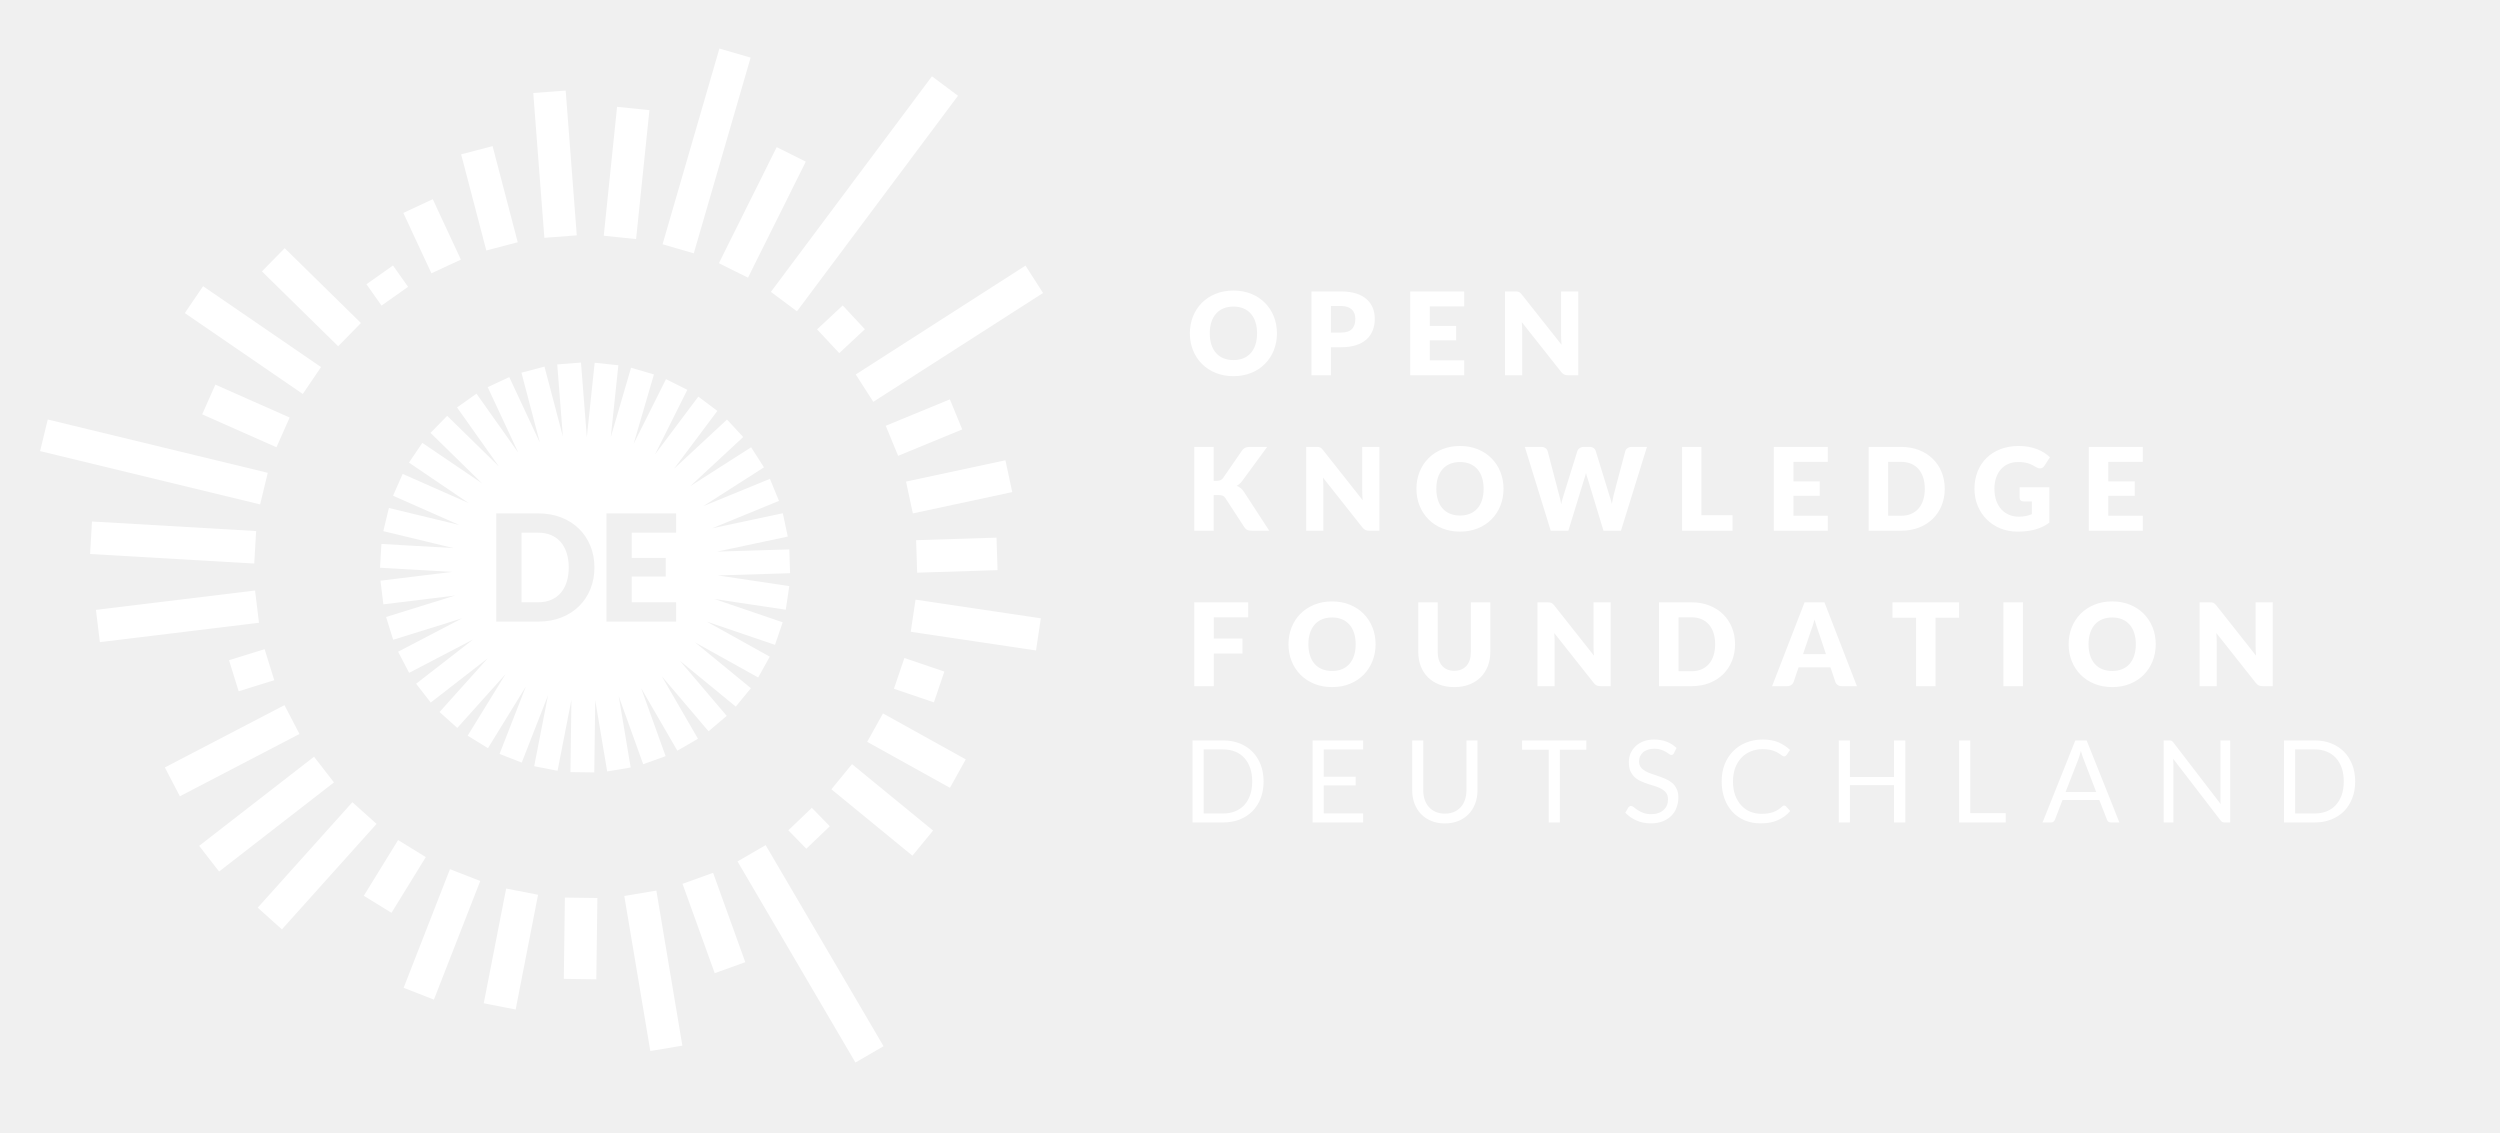
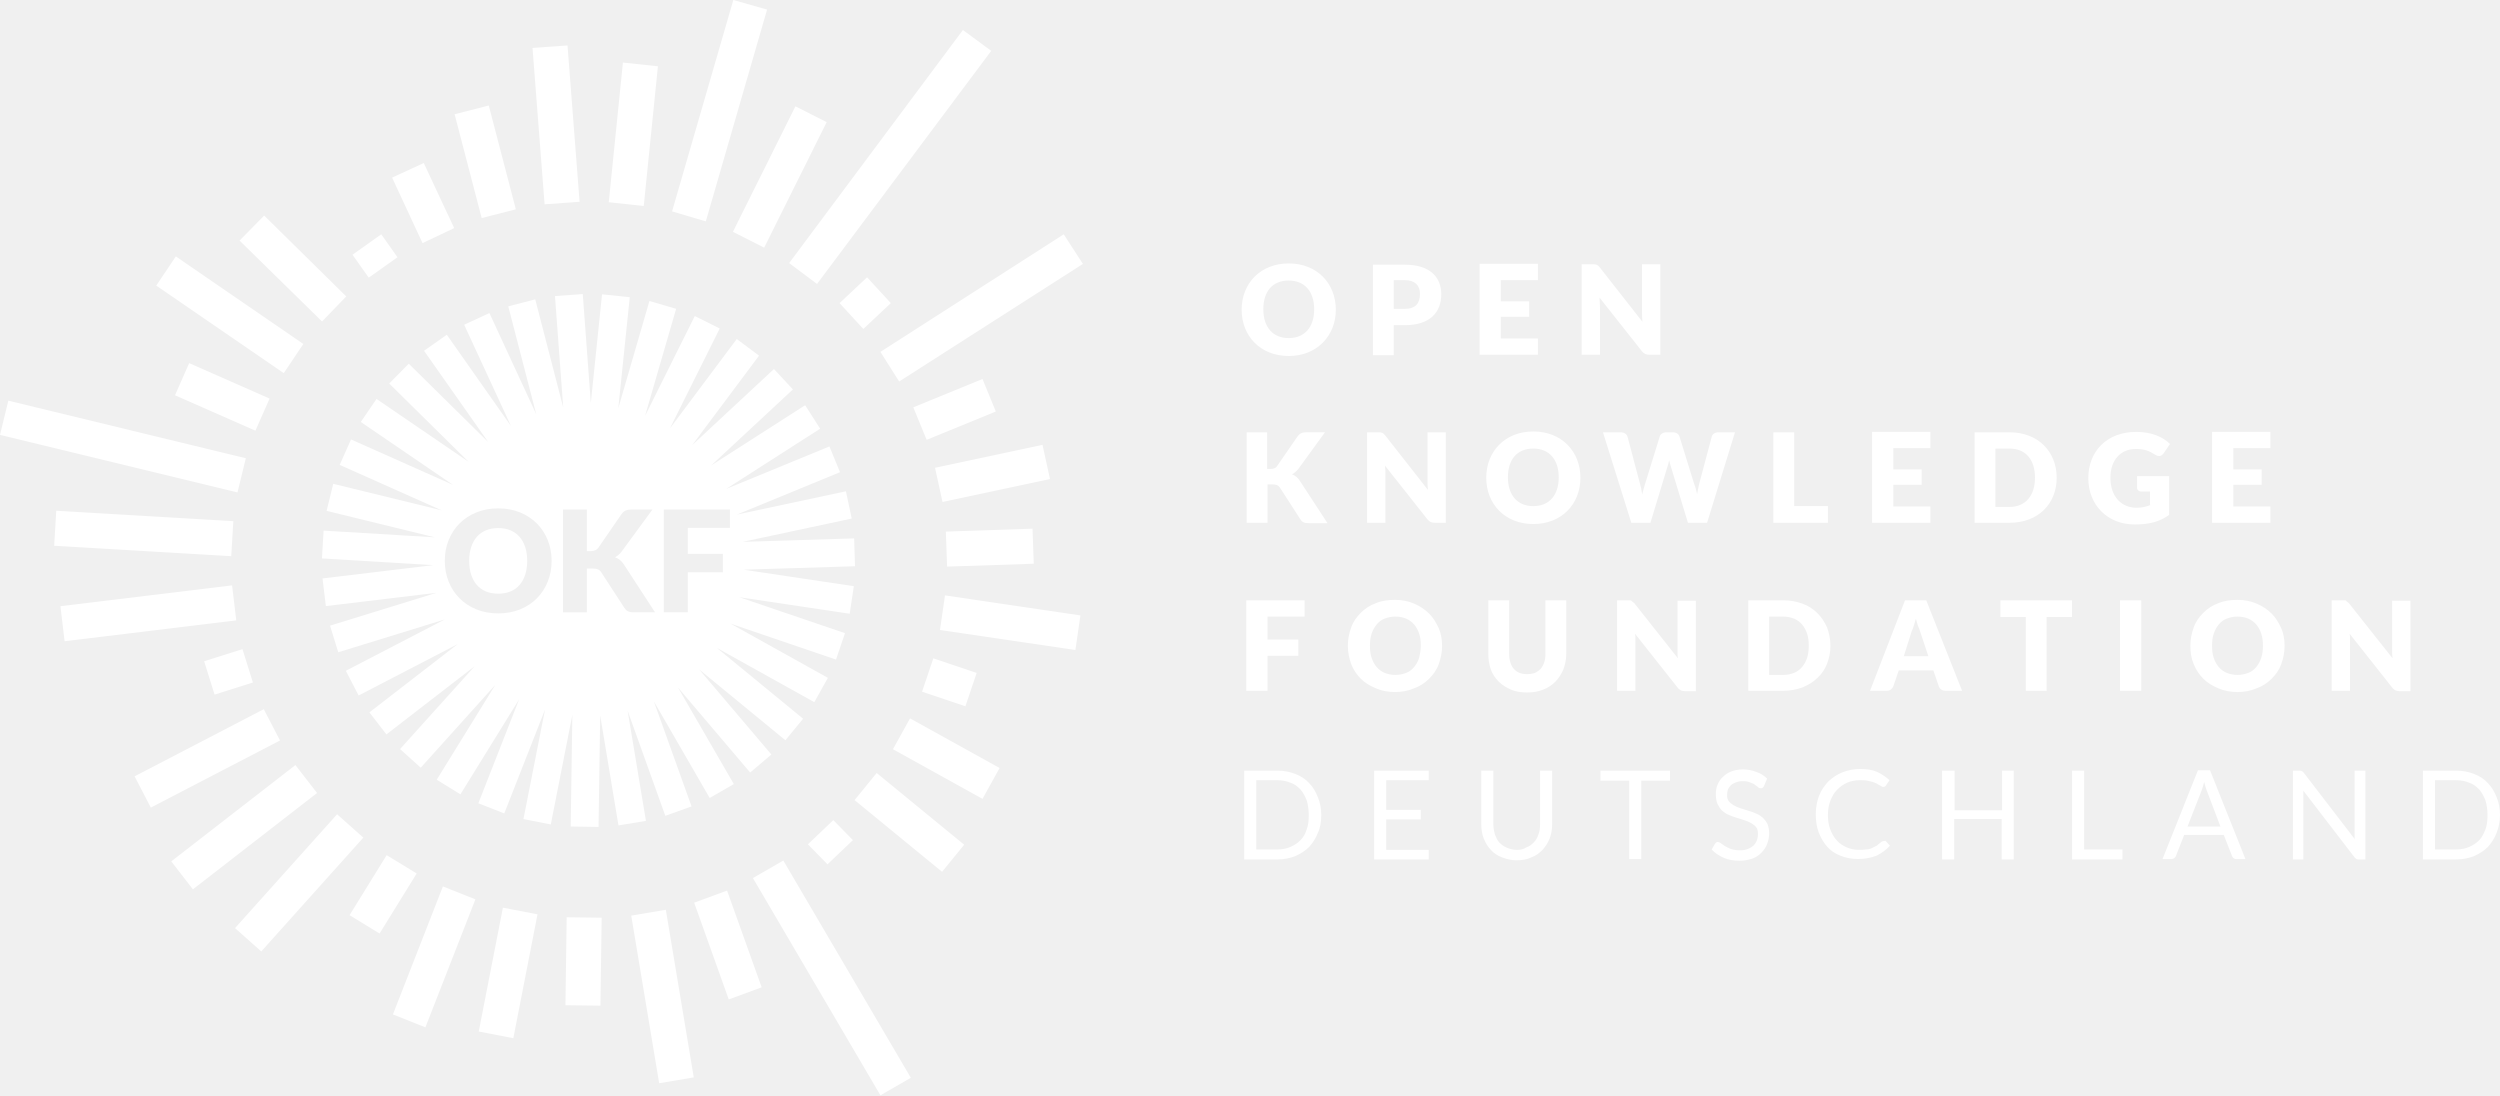
- <svg xmlns="http://www.w3.org/2000/svg" width="1616.012" height="732">
-   <g fill="#fff">
-     <path d="M797.32 243.16c-16.88 0-28.19-12.04-28.19-27.7 0-15.65 11.31-27.66 28.19-27.66 16.85 0 28.11 12.08 28.11 27.66 0 15.66-11.26 27.7-28.11 27.7zm0-44.99c-9.67 0-15.32 6.54-15.32 17.29 0 10.86 5.65 17.29 15.32 17.29 9.6 0 15.25-6.43 15.25-17.29 0-10.75-5.65-17.29-15.25-17.29zM860.32 224.46v18.11h-12.57v-54.18h19.12c15.24 0 21.79 7.7 21.79 17.7 0 10.82-6.81 18.37-21.79 18.37zm0-9.48h6.55c6.54 0 9.22-3.27 9.22-8.89 0-4.94-2.9-8.29-9.22-8.29h-6.55zM946.45 188.39v9.67h-22.24v12.64h17.03v9.3h-17.03v12.9h22.24v9.67h-34.88v-54.18zM983.64 190.32l25.76 32.54c-.2-2.08-.3-4.05-.3-5.8v-28.67h11.1v54.18h-6.6c-1.9 0-3.1-.48-4.4-2.08l-25.52-32.28c.15 1.9.26 3.72.26 5.32v29.04h-11.08v-54.18h6.62c2.15 0 2.79.26 4.16 1.93z" />
-   </g>
-   <g fill="#fff">
-     <path d="M784.53 310.82h2.01c1.86 0 3.2-.6 4.01-1.75l12.2-17.7c1.34-1.93 2.94-2.49 5.43-2.49h10.93l-16.06 21.9c-1.15 1.6-2.38 2.57-3.68 3.27 1.89.71 3.42 1.82 4.72 3.87l16.36 25.14h-11.23c-2.86 0-3.9-.82-4.9-2.31l-12.28-18.85c-.89-1.38-2.12-1.9-4.46-1.9h-3.05v23.06h-12.57v-54.18h12.57zM855.12 290.81l25.73 32.54c-.19-2.08-.3-4.05-.3-5.8v-28.67h11.08v54.18h-6.54c-1.94 0-3.17-.49-4.39-2.08l-25.55-32.28c.15 1.9.26 3.72.26 5.32v29.04h-11.08v-54.18h6.62c2.16 0 2.79.26 4.17 1.93zM943.77 343.65c-16.88 0-28.18-12.04-28.18-27.7 0-15.65 11.3-27.67 28.18-27.67 16.85 0 28.12 12.09 28.12 27.67 0 15.66-11.27 27.7-28.12 27.7zm0-44.99c-9.66 0-15.32 6.54-15.32 17.29 0 10.86 5.66 17.29 15.32 17.29 9.6 0 15.25-6.43 15.25-17.29 0-10.75-5.65-17.29-15.25-17.29zM985.65 288.88h10.56c2.2 0 3.72 1.08 4.19 2.71l7.4 28.26c.5 1.83 1.1 3.95 1.3 6.21.5-2.34 1.1-4.38 1.7-6.21l8.8-28.26c.4-1.37 2-2.71 4.1-2.71h3.7c2.2 0 3.6 1.04 4.1 2.71l8.7 28.26c.6 1.75 1.2 3.69 1.7 5.92.4-2.2.8-4.17 1.2-5.92l7.5-28.26c.4-1.45 2-2.71 4.1-2.71h9.9l-16.8 54.18h-11.3l-10.2-33.58c-.4-1.04-.8-2.31-1.1-3.68-.3 1.37-.8 2.64-1.1 3.68l-10.3 33.58h-11.4zM1099.8 333.02h20.1v10.04h-32.6v-54.18h12.5zM1181.5 288.88v9.67h-22.2v12.64h17v9.3h-17v12.9h22.2v9.67h-34.9v-54.18zM1228.9 343.06h-21v-54.18h21c16.9 0 28.2 11.49 28.2 27.07 0 15.66-11.3 27.11-28.2 27.11zm0-44.51h-8.4v34.84h8.4c9.6 0 15.3-6.62 15.3-17.44 0-10.75-5.7-17.4-15.3-17.4zM1313.4 332.35v-8.22h-5.4c-1.6 0-2.5-.93-2.5-2.23v-6.92h19.2v22.87c-5.5 4.06-11.9 5.8-20.7 5.8-15.8 0-27.7-11.82-27.7-27.7 0-16.18 11.2-27.67 28.7-27.67 9 0 15.8 3.13 20.1 7.29l-3.6 5.54c-.7 1.04-1.7 1.68-2.9 1.68-.7 0-1.5-.26-2.3-.75-3.9-2.38-6.7-3.38-11.8-3.38-9.4 0-15.3 6.91-15.3 17.29 0 11.45 6.7 18.04 15.8 18.04 3.4 0 6-.64 8.4-1.64zM1385.1 288.88v9.67h-22.3v12.64h17.1v9.3h-17.1v12.9h22.3v9.67h-34.9v-54.18z" />
-   </g>
-   <path d="M806.846 389.355v9.67h-22.239v13.724h18.521v9.706h-18.521v21.087h-12.646v-54.187h34.885zM889.184 416.432c0 3.916-.676 7.562-2.026 10.934-1.353 3.372-3.254 6.304-5.707 8.796-2.455 2.491-5.412 4.442-8.871 5.856-3.459 1.413-7.295 2.119-11.51 2.119s-8.06-.706-11.529-2.119c-3.471-1.414-6.44-3.365-8.906-5.856-2.469-2.492-4.377-5.424-5.728-8.796-1.353-3.371-2.025-7.018-2.025-10.934 0-3.918.674-7.562 2.025-10.936 1.352-3.371 3.26-6.297 5.728-8.775 2.468-2.479 5.437-4.427 8.906-5.84 3.471-1.413 7.314-2.119 11.529-2.119s8.051.713 11.51 2.139 6.416 3.379 8.871 5.856c2.453 2.479 4.355 5.405 5.707 8.776 1.35 3.373 2.026 7.005 2.026 10.899zm-12.868 0c0-2.679-.349-5.09-1.041-7.233-.695-2.146-1.693-3.962-2.994-5.448-1.304-1.488-2.896-2.628-4.779-3.422-1.885-.793-4.029-1.189-6.434-1.189-2.431 0-4.595.397-6.49 1.189-1.896.794-3.496 1.934-4.797 3.422-1.304 1.486-2.302 3.305-2.994 5.448-.695 2.145-1.041 4.556-1.041 7.233 0 2.701.346 5.125 1.041 7.271.692 2.145 1.69 3.961 2.994 5.448 1.301 1.486 2.899 2.622 4.797 3.402 1.896.78 4.061 1.171 6.49 1.171 2.403 0 4.549-.391 6.434-1.171s3.476-1.916 4.779-3.402c1.301-1.487 2.299-3.305 2.994-5.448.694-2.146 1.041-4.57 1.041-7.271zM940.059 433.612c1.686 0 3.193-.279 4.52-.837a9.16 9.16 0 003.365-2.398c.918-1.042 1.616-2.312 2.102-3.812.482-1.5.725-3.204.725-5.113v-32.097h12.57v32.097c0 3.322-.539 6.372-1.617 9.147-1.078 2.777-2.623 5.17-4.631 7.179s-4.451 3.569-7.326 4.687c-2.877 1.115-6.11 1.673-9.707 1.673-3.618 0-6.866-.558-9.743-1.673-2.875-1.116-5.316-2.678-7.326-4.687-2.008-2.009-3.545-4.4-4.611-7.179-1.067-2.775-1.6-5.825-1.6-9.147v-32.097h12.569v32.06c0 1.909.242 3.613.728 5.113.481 1.501 1.184 2.776 2.102 3.831a9.043 9.043 0 003.365 2.417c1.323.557 2.829.836 4.515.836zM1001.832 389.432c.373.049.707.143 1.004.277.299.137.582.329.856.577.272.248.582.582.93 1.004l25.736 32.541a65.002 65.002 0 01-.224-3.031 53.332 53.332 0 01-.076-2.771v-28.674h11.084v54.186h-6.545c-.969 0-1.785-.148-2.455-.446s-1.313-.843-1.934-1.637l-25.551-32.28c.074.942.137 1.865.186 2.77.051.906.076 1.755.076 2.548v29.046h-11.084v-54.186h6.621c.546-.001 1.005.025 1.376.076zM1121.547 416.432c0 3.916-.676 7.529-2.027 10.841-1.352 3.31-3.254 6.174-5.709 8.591-2.452 2.417-5.409 4.302-8.868 5.651-3.459 1.354-7.296 2.027-11.511 2.027h-21.051v-54.187h21.051c4.215 0 8.052.684 11.511 2.047s6.416 3.248 8.868 5.652c2.455 2.404 4.357 5.262 5.709 8.572 1.351 3.31 2.027 6.912 2.027 10.806zm-12.867 0c0-2.679-.348-5.097-1.043-7.252-.692-2.158-1.69-3.986-2.991-5.486-1.304-1.5-2.896-2.652-4.779-3.459-1.885-.805-4.029-1.209-6.435-1.209h-8.405v34.848h8.405c2.404 0 4.55-.402 6.435-1.208 1.883-.806 3.477-1.958 4.779-3.459 1.301-1.5 2.299-3.328 2.991-5.485.695-2.16 1.043-4.589 1.043-7.29zM1200.314 443.542h-9.744c-1.09 0-1.988-.254-2.695-.763a3.926 3.926 0 01-1.469-1.952l-3.199-9.446h-20.604l-3.197 9.446c-.248.694-.732 1.32-1.451 1.878s-1.6.837-2.641.837h-9.818l20.977-54.187h12.867l20.974 54.187zm-34.808-20.715h14.801l-4.983-14.839-1.134-3.328a83.162 83.162 0 01-1.282-4.146c-.396 1.512-.808 2.913-1.229 4.202s-.815 2.405-1.188 3.347l-4.985 14.764zM1266.363 389.355v9.968h-15.246v44.219h-12.57v-44.219h-15.248v-9.968h43.064zM1307.646 443.542H1295v-54.187h12.646v54.187zM1393.48 416.432c0 3.916-.677 7.562-2.027 10.934-1.353 3.372-3.254 6.304-5.709 8.796-2.455 2.491-5.41 4.442-8.869 5.856-3.459 1.413-7.297 2.119-11.512 2.119s-8.058-.706-11.527-2.119c-3.473-1.414-6.441-3.365-8.908-5.856-2.467-2.492-4.375-5.424-5.727-8.796-1.353-3.371-2.027-7.018-2.027-10.934 0-3.918.676-7.562 2.027-10.936 1.352-3.371 3.26-6.297 5.727-8.775 2.468-2.479 5.437-4.427 8.908-5.84 3.471-1.413 7.312-2.119 11.527-2.119s8.053.713 11.512 2.139 6.414 3.379 8.869 5.856c2.455 2.479 4.357 5.405 5.709 8.776 1.352 3.373 2.027 7.005 2.027 10.899zm-12.869 0c0-2.679-.349-5.09-1.041-7.233-.693-2.146-1.691-3.962-2.994-5.448-1.301-1.488-2.896-2.628-4.777-3.422-1.885-.793-4.029-1.189-6.436-1.189-2.431 0-4.593.397-6.488 1.189-1.896.794-3.496 1.934-4.799 3.422-1.301 1.486-2.299 3.305-2.992 5.448-.695 2.145-1.043 4.556-1.043 7.233 0 2.701.348 5.125 1.043 7.271.693 2.145 1.691 3.961 2.992 5.448 1.303 1.486 2.901 2.622 4.799 3.402 1.896.78 4.059 1.171 6.488 1.171 2.405 0 4.551-.391 6.436-1.171 1.883-.78 3.478-1.916 4.777-3.402 1.303-1.487 2.301-3.305 2.994-5.448.694-2.146 1.041-4.57 1.041-7.271zM1429.814 389.432c.37.049.704.143 1.004.277.297.137.582.329.854.577.271.248.582.582.931 1.004l25.733 32.541a66.366 66.366 0 01-.223-3.031 52.158 52.158 0 01-.074-2.771v-28.674h11.082v54.186h-6.545c-.967 0-1.785-.148-2.455-.446-.668-.298-1.313-.843-1.934-1.637l-25.55-32.28c.074.942.136 1.865.187 2.77.049.906.074 1.755.074 2.548v29.046h-11.082v-54.186h6.619c.547-.001 1.006.025 1.379.076zM515.149 201.24l-16.832-12.576L602.42 49.321l16.832 12.575zM483.506 179.49l-18.81-9.37 37.361-74.998 18.81 9.37zM448.463 163.752l-20.184-5.863 36.74-126.503 20.185 5.862zM411.174 154.535l-20.905-2.163 8.611-83.315 20.912 2.165zM351.876 153.726l-7.171-93.58 20.953-1.602 7.172 93.578zM314.347 161.911l-16.269-62.14 20.329-5.323 16.258 62.141zM278.872 176.669l-18.166-39.038 19.042-8.861 18.167 39.037zM246.613 197.528l-9.738-13.794 17.165-12.122 9.731 13.795zM218.593 223.811l-49.28-48.381 14.718-14.999 49.282 48.379zM195.712 254.668l-76.251-52.288 11.809-17.378 76.251 52.288zM178.712 289.113l-48.018-21.282 8.516-19.208 48.021 21.284zM25.915 291.59l142.23 34.459 4.944-20.422-142.224-34.455zM164.346 364.27l-106.108-6.175 1.22-20.983 106.109 6.176zM64.554 415.088l-2.54-20.856 102.854-12.526 2.54 20.855zM154.27 446.84l-6.227-20.068 23.009-7.14 6.227 20.067zM116.27 514.718l-9.708-18.637 77.31-40.272 9.708 18.638zM141.617 563.36l-12.88-16.6 74.252-57.609 12.879 16.6zM182.234 600.756l-15.637-14.03 61.173-68.18 15.637 14.03zM253.064 590.05l-17.898-11.017 22.168-36.012 17.897 11.016zM280.483 646.164l-19.572-7.645 29.944-76.688 19.572 7.646zM333.324 652.544l-20.623-4.026 14.476-74.155 20.623 4.026zM385.456 633.026l-21.011-.281.698-52.543 21.01.275zM420.361 679.377l-16.814-100.212 20.726-3.48 16.811 100.211zM461.99 629.063l-20.804-57.75 19.764-7.12 20.803 57.75zM476.742 556.832l76.211 129.983 18.184-10.542-76.216-129.976zM521.201 548.626l-11.614-11.921 15.184-14.529 11.619 11.919zM589.805 553.131l-52.39-42.928 13.322-16.254 52.391 42.926zM614.066 509.247l-53.506-29.716 10.196-18.37 53.513 29.712zM603.69 453.999l-25.849-8.78 6.758-19.899 25.841 8.778zM669.694 420.456l-80.983-12.068 3.097-20.783 80.983 12.069zM592.856 370.18l-.668-21.003 51.964-1.642.67 21.008zM590.065 331.852l-4.405-20.547 64.257-13.774 4.404 20.547zM580.549 294.647l-8.003-19.426L614 258.147l7.997 19.422zM564.502 259.746l-11.339-17.693 109.724-70.364 11.345 17.692zM542.484 228.262l-14.318-15.372 16.577-15.441 14.311 15.375z" fill="#fff" />
-   <g fill="#fff">
-     <path d="M362.43 350.36c-1.68-1.93-3.74-3.42-6.17-4.46-2.43-1.04-5.2-1.56-8.31-1.56h-10.84v44.97h10.84c3.11 0 5.88-.52 8.31-1.56 2.43-1.04 4.49-2.52 6.17-4.46 1.68-1.94 2.97-4.3 3.86-7.08.89-2.79 1.35-5.92 1.35-9.41 0-3.46-.45-6.58-1.35-9.36-.9-2.78-2.18-5.14-3.86-7.08z" />
-     <path d="M510.7 370.53l-.48-15.4-46.67 1.43 45.67-9.73-3.21-15.07-45.69 9.74 43.21-17.73-5.85-14.25-43.17 17.71 39.32-25.13-8.3-12.98-39.35 25.16 34.23-31.78-10.48-11.29-34.23 31.78 28.01-37.38-12.33-9.23-28 37.37 20.88-41.77-13.77-6.89-20.89 41.77 13.1-44.82-14.79-4.32-13.1 44.83 4.9-46.45-15.32-1.61-5.06 48.08-3.78-48.2-15.35 1.2 3.64 46.55-11.89-45.15-14.89 3.93 11.89 45.16-19.76-42.31-13.95 6.51 19.75 42.31-26.99-38.1-12.57 8.9 27.01 38.12-33.38-32.69-10.77 11.01 33.35 32.67-38.65-26.2-8.64 12.75 38.66 26.21-42.72-18.89-6.23 14.09 42.72 18.88-45.4-10.95-3.61 14.97 45.39 10.95-46.61-2.67-.89 15.37 46.64 2.68-46.36 5.69 1.87 15.29 46.37-5.69-44.61 13.87 4.58 14.71 44.58-13.87-41.39 21.6 7.12 13.66 41.4-21.6-36.88 28.64 9.45 12.16 36.88-28.64-31.18 34.76 11.47 10.29 31.17-34.76-24.47 39.76 13.12 8.08 24.48-39.79-16.99 43.51 14.35 5.61 16.99-43.52-8.95 45.85 15.11 2.95 8.95-45.83-.62 46.69 15.4.21.62-46.72 7.72 46.08 15.19-2.55-7.71-46.05 15.8 43.93 14.5-5.21-15.82-43.95 23.4 40.42 13.33-7.72-23.39-40.4 30.23 35.58 11.74-9.97-30.24-35.6 36.1 29.62 9.77-11.91-36.13-29.64 40.84 22.72 7.49-13.46-40.8-22.69 44.19 15.05 4.97-14.58-44.22-15.06 46.2 6.93 2.28-15.24-46.21-6.93zm-129.07 10.26c-1.75 4.27-4.2 7.97-7.37 11.09s-6.98 5.55-11.45 7.3c-4.46 1.74-9.42 2.61-14.85 2.61h-27.17v-69.93h27.17c5.43 0 10.39.88 14.85 2.64 4.47 1.76 8.28 4.19 11.45 7.29 3.17 3.11 5.62 6.79 7.37 11.07 1.74 4.27 2.61 8.92 2.61 13.94 0 5.06-.87 9.72-2.61 13.99zm55.41-36.45h-28.7v16.32h21.98v12h-21.98v16.65h28.7v12.48h-45.02v-69.93h45.02z" />
-   </g>
-   <g fill="#fff">
-     <path d="M816.79 505.15c0 3.97-.62 7.59-1.88 10.84-1.26 3.26-3.04 6.04-5.33 8.36-2.29 2.32-5.04 4.12-8.25 5.39-3.21 1.27-6.76 1.9-10.66 1.9h-19.83v-53.02h19.83c3.9 0 7.45.64 10.66 1.91s5.96 3.07 8.25 5.4c2.29 2.33 4.07 5.12 5.33 8.38 1.26 3.25 1.88 6.87 1.88 10.84zm-7.36 0c0-3.26-.44-6.17-1.33-8.73-.89-2.57-2.15-4.74-3.77-6.51-1.63-1.78-3.6-3.14-5.92-4.07-2.32-.94-4.9-1.41-7.74-1.41h-12.61v41.4h12.61c2.84 0 5.42-.46 7.74-1.4 2.32-.94 4.29-2.29 5.92-4.05 1.62-1.77 2.88-3.93 3.77-6.5.89-2.56 1.33-5.47 1.33-8.73zM881.14 478.62v5.85h-25.46v17.61h20.61v5.62h-20.61v18.1h25.46v5.84h-32.68v-53.02zM933.97 525.94c2.2 0 4.16-.37 5.89-1.11 1.72-.74 3.18-1.77 4.38-3.1 1.2-1.34 2.11-2.93 2.74-4.78.63-1.85.94-3.88.94-6.1v-32.23h7.14v32.23c0 3.06-.49 5.9-1.46 8.51-.97 2.62-2.37 4.88-4.18 6.79-1.81 1.91-4.03 3.41-6.64 4.49-2.62 1.09-5.55 1.63-8.81 1.63-3.25 0-6.19-.54-8.81-1.63-2.61-1.08-4.83-2.58-6.66-4.49-1.82-1.91-3.22-4.17-4.19-6.79-.98-2.61-1.46-5.45-1.46-8.51v-32.23h7.14v32.19c0 2.22.31 4.26.94 6.11.63 1.85 1.54 3.44 2.74 4.77 1.19 1.33 2.66 2.37 4.4 3.13 1.74.75 3.71 1.12 5.9 1.12zM1025.4 478.62v6.03h-17.1v46.99h-7.2v-46.99h-17.22v-6.03zM1082 486.91c-.2.37-.4.65-.7.83-.2.19-.6.28-1 .28s-.9-.21-1.4-.63c-.6-.42-1.3-.88-2.1-1.39-.9-.5-1.9-.97-3.1-1.39-1.2-.41-2.6-.62-4.3-.62-1.6 0-3.1.21-4.3.64-1.2.44-2.3 1.02-3.1 1.76-.8.74-1.4 1.61-1.9 2.61-.4 1-.6 2.08-.6 3.24 0 1.48.4 2.7 1.1 3.68.7.97 1.7 1.81 2.9 2.49 1.2.7 2.5 1.29 4.1 1.8 1.5.51 3 1.03 4.6 1.57 1.6.54 3.2 1.16 4.7 1.83 1.5.68 2.9 1.54 4.1 2.57 1.2 1.04 2.1 2.31 2.8 3.82.8 1.5 1.1 3.35 1.1 5.55 0 2.31-.4 4.49-1.2 6.53-.7 2.03-1.9 3.8-3.4 5.31-1.5 1.5-3.4 2.68-5.6 3.55-2.2.86-4.7 1.29-7.5 1.29-3.5 0-6.6-.62-9.4-1.87-2.8-1.24-5.2-2.92-7.2-5.05l2-3.4c.2-.27.5-.5.8-.69.2-.18.6-.27.9-.27.5 0 1.1.27 1.8.83.6.56 1.5 1.17 2.5 1.83 1 .67 2.2 1.28 3.6 1.83 1.4.56 3.1.84 5.2.84 1.7 0 3.2-.24 4.5-.71 1.4-.47 2.5-1.13 3.4-1.98 1-.85 1.7-1.87 2.2-3.05.5-1.18.7-2.5.7-3.96 0-1.6-.4-2.92-1.1-3.94-.7-1.02-1.7-1.88-2.9-2.57-1.1-.69-2.5-1.28-4-1.76s-3.1-.97-4.7-1.48c-1.6-.5-3.1-1.09-4.6-1.76-1.6-.66-2.9-1.52-4.1-2.59-1.2-1.06-2.1-2.38-2.9-3.97-.7-1.59-1-3.56-1-5.9 0-1.88.3-3.69 1-5.44.8-1.75 1.8-3.31 3.2-4.67 1.4-1.35 3.1-2.44 5.1-3.25 2.1-.81 4.4-1.22 7-1.22 3 0 5.7.47 8.1 1.4 2.5.94 4.6 2.3 6.4 4.07zM1153.3 520.69c.4 0 .8.16 1.1.48l2.8 3.07c-2.1 2.52-4.8 4.48-7.9 5.88-3.1 1.41-6.8 2.11-11.2 2.11-3.8 0-7.3-.66-10.4-1.98-3.1-1.31-5.7-3.16-7.9-5.55-2.2-2.38-3.9-5.23-5.1-8.56-1.2-3.33-1.8-6.99-1.8-10.99s.6-7.66 1.9-10.99c1.3-3.33 3.1-6.19 5.5-8.58 2.3-2.39 5.1-4.25 8.4-5.57 3.3-1.32 6.9-1.98 10.8-1.98 3.9 0 7.3.61 10.1 1.81 2.8 1.21 5.3 2.85 7.5 4.92l-2.3 3.3c-.2.24-.4.45-.6.61-.2.16-.5.24-1 .24-.3 0-.6-.12-1-.35-.3-.24-.8-.53-1.3-.87-.5-.35-1-.72-1.7-1.11-.7-.4-1.5-.77-2.4-1.11-.9-.35-1.9-.64-3.1-.87-1.3-.24-2.7-.35-4.2-.35-2.9 0-5.5.48-7.8 1.46-2.4.97-4.4 2.36-6.1 4.16-1.7 1.8-3 4-4 6.59-.9 2.59-1.4 5.48-1.4 8.69 0 3.31.5 6.25 1.4 8.84 1 2.59 2.3 4.78 3.9 6.57s3.6 3.15 5.8 4.09c2.3.94 4.7 1.41 7.3 1.41 1.6 0 3-.1 4.2-.28 1.3-.19 2.5-.48 3.5-.87 1.1-.4 2.1-.9 3-1.5 1-.6 1.9-1.33 2.8-2.16.4-.38.8-.56 1.2-.56zM1231.6 531.64h-7.3v-24.12h-28.5v24.12h-7.2v-53.02h7.2v23.65h28.5v-23.65h7.3zM1273.6 525.61h22.9v6.03h-30.1v-53.02h7.2zM1370 531.64h-5.6c-.6 0-1.1-.16-1.5-.48-.4-.32-.7-.73-.9-1.22l-5-12.8h-23.8l-4.9 12.8c-.2.44-.5.84-.9 1.19-.4.34-.9.51-1.6.51h-5.5l21.2-53.02h7.3zm-34.8-19.68h19.8l-8.3-21.57c-.5-1.33-1.1-3-1.6-5-.3 1.01-.5 1.94-.8 2.8-.2.85-.5 1.59-.7 2.23zM1403.7 478.86c.3.16.7.49 1.1.98l30.7 39.96c-.1-.64-.2-1.26-.2-1.87v-39.31h6.3v53.02h-3.7c-.5 0-1-.1-1.4-.29-.4-.2-.7-.53-1.1-1l-30.7-39.93c.1.62.1 1.22.1 1.82.1.59.1 1.13.1 1.62v37.78h-6.3v-53.02h3.7c.6 0 1.1.1 1.4.24zM1522.4 505.15c0 3.97-.6 7.59-1.9 10.84-1.3 3.26-3 6.04-5.3 8.36-2.3 2.32-5.1 4.12-8.3 5.39-3.2 1.27-6.7 1.9-10.6 1.9h-19.9v-53.02h19.9c3.9 0 7.4.64 10.6 1.91 3.2 1.27 6 3.07 8.3 5.4 2.3 2.33 4 5.12 5.3 8.38 1.3 3.25 1.9 6.87 1.9 10.84zm-7.4 0c0-3.26-.4-6.17-1.3-8.73-.9-2.57-2.2-4.74-3.8-6.51-1.6-1.78-3.6-3.14-5.9-4.07-2.3-.94-4.9-1.41-7.7-1.41h-12.7v41.4h12.7c2.8 0 5.4-.46 7.7-1.4s4.3-2.29 5.9-4.05c1.6-1.77 2.9-3.93 3.8-6.5.9-2.56 1.3-5.47 1.3-8.73z" />
+ <svg xmlns="http://www.w3.org/2000/svg" id="Layer_1" data-name="Layer 1" viewBox="0 0 808 354">
+   <defs>
+     <style>
+       .cls-1 {
+         fill: #fff;
+       }
+     </style>
+   </defs>
+   <path class="cls-1" d="M416.52,115.06c-9.16,0-15.22-6.47-15.22-14.96s6.06-14.96,15.22-14.96,15.22,6.47,15.22,14.96-6.19,14.96-15.22,14.96ZM416.52,90.67c-5.25,0-8.21,3.5-8.21,9.3s3.1,9.3,8.21,9.3,8.22-3.5,8.22-9.3-3.1-9.3-8.22-9.3ZM450.46,104.95v9.84h-6.73v-29.24h10.37c8.21,0,11.72,4.18,11.72,9.57,0,5.79-3.64,9.97-11.72,9.97h-3.64v-.13h0ZM450.46,99.83h3.5c3.5,0,4.98-1.75,4.98-4.85,0-2.69-1.62-4.45-4.98-4.45h-3.5s0,9.3,0,9.3ZM478.2,85.42v29.24h18.85v-5.26h-11.99v-7.01h9.16v-4.99h-9.16v-6.87h11.99v-5.26h-18.85v.15ZM517.12,86.49c-.81-.94-1.08-1.08-2.29-1.08h-3.64v29.24h5.92v-15.63c0-.81-.14-1.89-.14-2.83l13.74,17.38c.67.81,1.35,1.08,2.42,1.08h3.5v-29.24h-5.93v15.5c0,.94,0,2.02.14,3.1l-13.74-17.52s.02,0,.02,0ZM409.66,139.72h-6.73v29.24h6.73v-12.4h1.62c1.21,0,1.89.27,2.42,1.08l6.6,10.24c.54.81,1.08,1.21,2.69,1.21h6.06l-8.89-13.61c-.67-1.08-1.48-1.75-2.56-2.16.67-.4,1.35-.94,2.02-1.75l8.62-11.86h-5.92c-1.35,0-2.15.27-2.96,1.35l-6.6,9.57c-.4.67-1.21.94-2.15.94h-1.08v-11.86h.14-.01ZM447.77,140.8c-.81-.94-1.08-1.08-2.29-1.08h-3.64v29.24h5.93v-15.63c0-.81,0-1.89-.14-2.83l13.74,17.38c.67.81,1.35,1.08,2.42,1.08h3.5v-29.24h-5.92v15.5c0,.94,0,2.02.13,3.1l-13.74-17.52h.01ZM495.57,169.37c-9.16,0-15.22-6.47-15.22-14.96s6.06-14.96,15.22-14.96,15.22,6.47,15.22,14.96-6.06,14.96-15.22,14.96ZM495.57,144.98c-5.25,0-8.21,3.5-8.21,9.3s3.1,9.3,8.21,9.3,8.21-3.5,8.21-9.3-3.1-9.3-8.21-9.3ZM527.22,168.96h6.2l5.52-18.19c.14-.54.4-1.21.54-2.02.13.81.4,1.48.54,2.02l5.52,18.19h6.19l9.02-29.24h-5.39c-1.08,0-2.02.67-2.15,1.48l-4.04,15.23c-.27.94-.4,2.02-.67,3.23-.27-1.21-.54-2.29-.94-3.23l-4.71-15.23c-.27-.94-1.08-1.48-2.29-1.48h-2.02c-1.08,0-2.02.67-2.15,1.48l-4.71,15.23c-.27.94-.67,2.16-.94,3.37-.13-1.21-.4-2.43-.67-3.37l-4.04-15.23c-.27-.94-1.08-1.48-2.29-1.48h-5.66l9.16,29.24h-.02ZM579.88,139.72h-6.73v29.24h17.64v-5.39h-10.91v-23.85h0ZM605.06,139.72v29.24h18.85v-5.26h-11.99v-7.01h9.16v-4.99h-9.16v-6.87h11.99v-5.26h-18.85v.15h0ZM649.5,168.96h-11.31v-29.24h11.31c9.16,0,15.22,6.2,15.22,14.69s-6.06,14.55-15.22,14.55ZM649.5,144.98h-4.58v18.86h4.58c5.12,0,8.21-3.64,8.21-9.43s-2.96-9.43-8.21-9.43h0ZM695.15,163.17c-1.35.54-2.69.94-4.58.94-4.85,0-8.48-3.5-8.48-9.7,0-5.66,3.23-9.3,8.21-9.3,2.69,0,4.17.54,6.33,1.89.4.27.81.4,1.21.4.67,0,1.08-.4,1.48-.94l2.02-2.96c-2.29-2.29-5.92-3.91-10.91-3.91-9.43,0-15.49,6.2-15.49,14.96s6.33,14.96,14.95,14.96c4.85,0,8.22-.94,11.18-3.1v-12.53h-10.37v3.77c0,.67.54,1.21,1.35,1.21h2.83v4.31h.27,0ZM714.95,139.72v29.24h18.85v-5.26h-11.99v-7.01h9.16v-4.99h-9.16v-6.87h11.99v-5.26h-18.85v.15h0ZM402.79,194.03v29.24h6.87v-11.32h9.96v-5.26h-9.96v-7.41h11.98v-5.26h-18.85ZM466.08,208.71c0,2.16-.4,4.04-1.08,5.93-.67,1.89-1.75,3.37-3.1,4.72s-2.96,2.43-4.85,3.1c-1.89.81-3.91,1.21-6.19,1.21s-4.31-.4-6.2-1.21c-1.89-.81-3.5-1.75-4.85-3.1s-2.42-2.96-3.1-4.72c-.67-1.89-1.08-3.77-1.08-5.93s.4-4.04,1.08-5.93c.67-1.89,1.75-3.37,3.1-4.72s2.96-2.43,4.85-3.1c1.89-.81,3.91-1.08,6.2-1.08s4.31.4,6.19,1.21c1.89.81,3.5,1.89,4.85,3.23,1.35,1.35,2.29,2.96,3.1,4.72.67,1.48,1.08,3.5,1.08,5.66h0ZM459.21,208.71c0-1.48-.13-2.69-.54-3.91-.4-1.21-.94-2.16-1.62-2.96-.67-.81-1.62-1.48-2.56-1.89-.94-.4-2.15-.67-3.5-.67s-2.42.27-3.5.67-1.89,1.08-2.56,1.89c-.67.81-1.21,1.75-1.62,2.96-.4,1.21-.54,2.43-.54,3.91s.14,2.83.54,3.91c.4,1.21.94,2.16,1.62,2.96.67.81,1.62,1.48,2.56,1.89,1.08.4,2.15.67,3.5.67s2.42-.27,3.5-.67,1.89-1.08,2.56-1.89c.67-.81,1.21-1.75,1.62-2.96.27-1.21.54-2.56.54-3.91ZM493.55,217.88c-.94,0-1.75-.13-2.42-.4-.67-.27-1.35-.67-1.89-1.35-.54-.54-.81-1.21-1.08-2.02s-.4-1.75-.4-2.7v-17.38h-6.73v17.38c0,1.75.27,3.5.81,4.99.54,1.48,1.48,2.83,2.56,3.91s2.42,1.89,3.9,2.56c1.48.67,3.37.94,5.25.94s3.64-.27,5.25-.94c1.48-.54,2.83-1.48,3.91-2.56,1.08-1.08,1.89-2.43,2.56-3.91.54-1.48.94-3.1.94-4.99v-17.38h-6.73v17.38c0,1.08-.14,1.89-.4,2.7-.27.81-.67,1.48-1.08,2.02-.54.54-1.08.94-1.89,1.35-.81.27-1.62.4-2.56.4h0ZM526.95,194.03h-4.31v29.24h5.93v-16.98c0-.54,0-.94-.14-1.48l13.74,17.38c.27.4.67.67,1.08.94.4.13.81.27,1.35.27h3.5v-29.24h-5.92v16.98c0,.54,0,1.08.13,1.62l-13.87-17.52c-.14-.27-.4-.4-.54-.54-.13-.14-.27-.27-.4-.27-.13-.27-.4-.4-.54-.4h-.01ZM591.59,208.71c0,2.16-.4,4.04-1.08,5.79-.67,1.75-1.75,3.37-3.1,4.58-1.35,1.35-2.96,2.29-4.85,3.1-1.89.67-3.9,1.08-6.2,1.08h-11.31v-29.24h11.31c2.29,0,4.31.4,6.2,1.08,1.89.67,3.5,1.75,4.85,3.1s2.29,2.83,3.1,4.58c.67,1.89,1.08,3.77,1.08,5.93ZM584.59,208.71c0-1.48-.14-2.69-.54-3.91-.4-1.21-.94-2.16-1.62-2.96-.67-.81-1.62-1.48-2.56-1.89-1.08-.4-2.16-.67-3.5-.67h-4.58v18.86h4.58c1.35,0,2.42-.27,3.5-.67.94-.4,1.89-1.08,2.56-1.89s1.21-1.75,1.62-2.96c.4-1.21.54-2.56.54-3.91h0ZM634.15,223.27h-5.25c-.54,0-1.08-.13-1.48-.4-.4-.27-.67-.67-.81-1.08l-1.75-5.12h-11.18l-1.75,5.12c-.13.4-.4.67-.81,1.08-.4.27-.81.4-1.48.4h-5.25l11.31-29.24h6.87l11.58,29.24h0ZM615.29,212.08h7.95l-2.69-8.09c-.14-.54-.4-1.08-.67-1.75-.27-.67-.4-1.48-.67-2.29-.27.81-.4,1.62-.67,2.29-.27.67-.4,1.35-.67,1.75l-2.56,8.09h-.02ZM646.53,194.03v5.39h8.21v23.85h6.73v-23.85h8.21v-5.39h-23.16,0ZM692.05,194.03h-6.87v29.24h6.87v-29.24ZM738.38,208.71c0,2.16-.4,4.04-1.08,5.93-.67,1.89-1.75,3.37-3.1,4.72s-2.96,2.43-4.85,3.1c-1.89.81-3.91,1.21-6.2,1.21s-4.31-.4-6.19-1.21c-1.89-.81-3.5-1.75-4.85-3.1s-2.42-2.96-3.1-4.72c-.81-1.89-1.08-3.77-1.08-5.93s.4-4.04,1.08-5.93c.67-1.89,1.75-3.37,3.1-4.72s2.96-2.43,4.85-3.1c1.89-.81,3.91-1.08,6.19-1.08s4.31.4,6.2,1.21c1.89.81,3.5,1.89,4.85,3.23,1.35,1.35,2.29,2.96,3.1,4.72.67,1.48,1.08,3.5,1.08,5.66h0ZM731.38,208.71c0-1.48-.14-2.69-.54-3.91-.4-1.21-.94-2.16-1.62-2.96-.67-.81-1.62-1.48-2.56-1.89-.94-.4-2.15-.67-3.5-.67s-2.42.27-3.5.67-1.89,1.08-2.56,1.89-1.21,1.75-1.62,2.96c-.4,1.21-.54,2.43-.54,3.91s.14,2.83.54,3.91c.4,1.21.94,2.16,1.62,2.96.67.81,1.62,1.48,2.56,1.89,1.08.4,2.15.67,3.5.67s2.42-.27,3.5-.67,1.89-1.08,2.56-1.89,1.21-1.75,1.62-2.96c.4-1.21.54-2.56.54-3.91ZM758.04,194.03h-4.44v29.24h5.93v-16.98c0-.54,0-.94-.14-1.48l13.74,17.38c.27.4.67.67,1.08.94.4.13.81.27,1.35.27h3.5v-29.24h-5.93v16.98c0,.54.14,1.08.14,1.62l-13.87-17.52c-.13-.27-.4-.4-.54-.54-.14-.14-.27-.27-.4-.27-.14-.27-.27-.4-.4-.4h-.02,0ZM320.37,16.44l-9.16-6.74-56.16,75.33,9.02,6.74,56.29-75.33s.01,0,.01,0ZM267.18,39.48l-10.1-5.12-20.2,40.56,10.1,5.12,20.2-40.56ZM247.92,3.1l-10.91-3.1-19.8,68.32,10.91,3.23L247.92,3.1ZM212.64,21.43l-11.31-1.21-4.58,45.14,11.31,1.21,4.58-45.14ZM187.32,65.22l-3.9-50.53-11.31.81,3.9,50.53,11.31-.81ZM166.72,67.65l-8.75-33.55-11.04,2.83,8.75,33.55s11.04-2.83,11.04-2.83ZM146.79,73.71l-9.83-21.02-10.23,4.72,9.83,21.16,10.24-4.85h-.01ZM128.47,83.14l-5.25-7.41-9.29,6.6,5.25,7.41s9.29-6.6,9.29-6.6ZM111.91,95.81l-26.53-26.14-7.95,8.09,26.66,26.14,7.81-8.09h0ZM98.04,111.17l-41.21-28.3-6.33,9.43,41.21,28.3s6.33-9.43,6.33-9.43ZM87.13,128.82l-25.99-11.45-4.58,10.38,25.99,11.45,4.58-10.38ZM0,140.55l76.76,18.6,2.69-11.05L2.69,129.5l-2.69,11.05ZM75.41,168.44l-57.23-3.37-.67,11.32,57.23,3.37.67-11.32ZM76.36,200.51l-1.35-11.32-55.48,6.74,1.35,11.32,55.48-6.74ZM81.74,220.59l-3.37-10.78-12.39,3.91,3.37,10.78,12.39-3.91ZM90.5,239.32l-5.25-10.11-41.75,21.7,5.25,10.11,41.75-21.7h0ZM102.48,256.3l-7-9.03-40.13,31.13,7,9.03,40.13-31.13ZM117.43,270.72l-8.48-7.55-32.99,36.79,8.48,7.55s32.99-36.79,32.99-36.79ZM134.67,282.31l-9.7-5.93-11.99,19.4,9.7,5.93,11.99-19.4ZM153.65,290.67l-10.5-4.18-16.16,41.37,10.5,4.18,16.16-41.37ZM173.72,295.52l-11.18-2.16-7.81,40.02,11.18,2.16,7.81-40.02ZM194.46,296.6l-11.31-.14-.4,28.43,11.31.14.4-28.43ZM224.22,348.21l-9.02-54.17-11.18,1.89,9.02,54.17,11.18-1.89h0ZM246.17,319.1l-11.18-31.26-10.64,3.91,11.18,31.26,10.64-3.91ZM243.34,283.79l41.21,70.21,9.83-5.66-41.21-70.21-9.83,5.66h0ZM275.66,271.53l-6.33-6.47-8.21,7.82,6.33,6.47,8.21-7.82ZM311.62,273.01l-28.28-23.18-7.14,8.76,28.28,23.18,7.14-8.76ZM323.07,248.22l-28.95-16.04-5.52,9.97,28.95,16.04,5.52-9.97ZM315.66,217.49l-14.01-4.72-3.64,10.78,14.01,4.72,3.64-10.78ZM349.19,198.9l-43.77-6.47-1.62,11.18,43.77,6.47,1.62-11.18ZM334.11,182.19l-.4-11.32-28.01.94.4,11.32,28.01-.94ZM339.36,154.83l-2.42-11.05-34.74,7.41,2.42,11.05,34.74-7.41ZM321.85,133l-4.31-10.51-22.36,9.16,4.31,10.51,22.35-9.16h.01ZM350,85.3l-6.2-9.57-59.25,38,6.06,9.57,59.39-38ZM287.92,97.97l-7.68-8.35-8.89,8.35,7.68,8.35,8.89-8.35ZM427.03,263.36c0,2.16-.27,4.04-1.08,5.79-.67,1.75-1.62,3.23-2.83,4.58-1.21,1.21-2.69,2.16-4.44,2.96-1.75.67-3.64,1.08-5.79,1.08h-10.77v-28.7h10.77c2.15,0,4.04.4,5.79,1.08,1.75.67,3.23,1.62,4.44,2.96,1.21,1.21,2.15,2.83,2.83,4.58.67,1.62,1.08,3.5,1.08,5.66h0ZM422.99,263.36c0-1.75-.27-3.37-.67-4.72-.54-1.35-1.21-2.56-2.02-3.5-.94-.94-1.89-1.75-3.23-2.16-1.21-.54-2.69-.81-4.17-.81h-6.87v22.37h6.87c1.48,0,2.96-.27,4.17-.81,1.21-.54,2.29-1.21,3.23-2.16.94-.94,1.62-2.16,2.02-3.5.54-1.35.67-2.96.67-4.72h0ZM444.13,249.08v28.7h17.64v-3.1h-13.74v-9.84h11.18v-3.1h-11.18v-9.57h13.74v-3.1h-17.64ZM490.32,274.68c-1.21,0-2.29-.27-3.23-.67-.94-.4-1.75-.94-2.42-1.62-.67-.67-1.08-1.62-1.48-2.56-.27-.94-.54-2.16-.54-3.37v-17.38h-3.9v17.38c0,1.62.27,3.23.81,4.58.54,1.35,1.35,2.7,2.29,3.64.94,1.08,2.15,1.89,3.64,2.43,1.35.54,2.96.94,4.71.94s3.37-.27,4.71-.94c1.48-.54,2.56-1.35,3.64-2.43.94-1.08,1.75-2.29,2.29-3.64.54-1.48.81-2.96.81-4.58v-17.38h-3.9v17.38c0,1.21-.14,2.29-.54,3.23-.27.94-.81,1.89-1.48,2.56-.67.67-1.48,1.35-2.42,1.62-.81.54-1.75.81-2.96.81h-.03,0ZM517.26,249.08v3.24h9.29v25.33h3.91v-25.33h9.29v-3.24h-22.49,0ZM571.12,251.64c-.94-.94-2.15-1.75-3.5-2.16-1.35-.54-2.83-.81-4.31-.81s-2.69.27-3.77.67-2.02,1.08-2.69,1.75c-.81.67-1.35,1.62-1.75,2.56s-.54,1.89-.54,2.97c0,1.21.14,2.29.54,3.23.4.81.94,1.62,1.48,2.16.67.54,1.35,1.08,2.15,1.35.81.4,1.62.67,2.56.94.81.27,1.75.54,2.56.81s1.48.54,2.16.94c.67.4,1.21.81,1.62,1.35s.54,1.21.54,2.16c0,.81-.14,1.48-.4,2.16-.27.67-.67,1.21-1.08,1.62-.54.4-1.08.81-1.89,1.08-.67.27-1.48.4-2.42.4-1.08,0-2.02-.14-2.83-.4-.81-.27-1.48-.67-2.02-.94-.54-.4-.94-.67-1.35-.94-.4-.27-.67-.41-.94-.41-.14,0-.4,0-.54.14s-.27.27-.4.4l-1.08,1.89c1.08,1.21,2.42,2.02,3.91,2.69,1.48.67,3.23.94,5.12.94,1.48,0,2.83-.27,4.04-.67,1.21-.4,2.15-1.08,2.96-1.89.81-.81,1.48-1.75,1.88-2.83s.67-2.29.67-3.5-.27-2.16-.54-2.96c-.4-.81-.94-1.48-1.48-2.02-.67-.54-1.35-1.08-2.16-1.35-.81-.4-1.62-.67-2.56-.94-.81-.27-1.75-.54-2.56-.81s-1.48-.54-2.15-.94c-.67-.4-1.21-.81-1.62-1.35s-.54-1.21-.54-2.02c0-.67.14-1.21.27-1.75.27-.54.54-.94.94-1.35.4-.4.94-.67,1.62-.94.67-.27,1.48-.4,2.29-.4.94,0,1.75.13,2.29.4.67.27,1.21.4,1.62.81.4.27.81.54,1.08.81s.54.27.81.27.4,0,.54-.14c.14-.13.27-.27.4-.4l1.08-2.56v-.02h0ZM608.69,271.85c-.27,0-.4.14-.67.27-.54.41-.94.81-1.48,1.21l-1.62.81c-.54.27-1.21.4-1.89.4-.67.13-1.48.13-2.29.13-1.35,0-2.69-.27-3.9-.81s-2.29-1.21-3.1-2.16c-.94-.94-1.62-2.16-2.15-3.5-.54-1.35-.81-2.96-.81-4.72s.27-3.37.81-4.72,1.21-2.56,2.15-3.5,2.02-1.75,3.23-2.29c1.21-.54,2.69-.81,4.17-.81.81,0,1.62,0,2.29.14.67.13,1.21.27,1.75.4.54.14.94.4,1.35.54.4.27.67.4.94.54s.54.27.67.4c.13.13.4.13.54.13.27,0,.4,0,.54-.13.14-.14.27-.14.27-.27l1.21-1.75c-1.21-1.08-2.56-2.02-4.04-2.69s-3.37-.94-5.39-.94c-2.15,0-4.04.4-5.79,1.08-1.75.67-3.23,1.75-4.58,2.96-1.21,1.35-2.29,2.83-2.96,4.58-.67,1.75-1.08,3.77-1.08,5.93s.27,4.18.94,5.93,1.62,3.37,2.69,4.58c1.21,1.35,2.56,2.29,4.31,2.96,1.62.67,3.5,1.08,5.66,1.08,2.29,0,4.31-.4,6.06-1.08,1.62-.81,3.1-1.89,4.31-3.23l-1.48-1.62c-.27.14-.4.14-.67.14h.01ZM650.98,249.08h-3.91v12.8h-15.35v-12.8h-4.04v28.7h3.91v-13.07h15.35v13.07h3.9v-28.7h.14,0ZM673.6,249.08h-3.91v28.7h16.29v-3.23h-12.39v-25.47h.01ZM725.72,277.65h-2.96c-.4,0-.67-.13-.81-.27-.27-.14-.4-.4-.54-.67l-2.69-6.87h-12.79l-2.69,6.87c-.13.27-.27.4-.54.67-.27.14-.54.27-.81.27h-2.96l11.45-28.7h3.9l11.45,28.7h-.01ZM707,267.14h10.64l-4.44-11.72c-.27-.67-.54-1.62-.81-2.7-.14.54-.27,1.08-.4,1.48s-.27.81-.4,1.21l-4.58,11.72h0ZM743.9,249.21c-.14-.13-.4-.13-.81-.13h-2.02v28.7h3.37v-22.23l16.56,21.56c.27.27.4.4.67.54.27.13.4.13.81.13h2.02v-28.7h-3.5v21.29c0,.27,0,.67.14.94l-16.56-21.56c-.27-.27-.54-.54-.67-.54h-.01ZM808,263.36c0,2.16-.4,4.04-1.08,5.79-.67,1.75-1.62,3.23-2.83,4.58-1.21,1.21-2.69,2.16-4.44,2.96-1.75.67-3.64,1.08-5.79,1.08h-10.77v-28.7h10.77c2.16,0,4.04.4,5.79,1.08,1.75.67,3.23,1.62,4.44,2.96,1.21,1.21,2.15,2.83,2.83,4.58.67,1.62,1.08,3.5,1.08,5.66h0ZM803.96,263.36c0-1.75-.27-3.37-.67-4.72-.54-1.35-1.21-2.56-2.02-3.5-.94-.94-1.89-1.75-3.23-2.16-1.21-.54-2.69-.81-4.17-.81h-6.87v22.37h6.87c1.48,0,2.96-.27,4.17-.81,1.21-.54,2.29-1.21,3.23-2.16.94-.94,1.48-2.16,2.02-3.5.54-1.35.67-2.96.67-4.72h0Z" />
+   <g>
+     <path class="cls-1" d="M167.91,173.5c-.8-.91-1.78-1.61-2.93-2.1-1.16-.49-2.47-.73-3.94-.73s-2.82.24-3.98.73c-1.16.49-2.14,1.19-2.94,2.1-.8.91-1.41,2.03-1.84,3.34s-.64,2.79-.64,4.43.21,3.14.64,4.46c.43,1.31,1.04,2.43,1.84,3.34.8.91,1.78,1.61,2.94,2.09,1.16.48,2.49.72,3.98.72s2.79-.24,3.94-.72c1.15-.48,2.13-1.17,2.93-2.09.8-.91,1.41-2.03,1.84-3.34.42-1.31.64-2.8.64-4.46s-.21-3.12-.64-4.43-1.04-2.43-1.84-3.34Z" />
+     <path class="cls-1" d="M276.34,183.01l-.28-9-36.04,1.12,35.26-7.54-1.88-8.8-35.25,7.53,33.34-13.71-3.42-8.32-33.36,13.72,30.37-19.46-4.86-7.58-30.34,19.44,26.39-24.55-6.13-6.59-26.4,24.56,21.58-28.88-7.2-5.38-21.6,28.89,16.09-32.29-8.06-4.02-16.07,32.27,10.05-34.61-8.64-2.52-10.06,34.65,3.71-35.89-8.96-.92-3.63,35.11-2.6-35.2-8.98.66,2.66,35.98-9.04-34.93-8.72,2.26,9.05,34.9-15.14-32.73-8.16,3.78,15.13,32.74-20.74-29.51-7.36,5.18,20.74,29.5-25.68-25.32-6.32,6.4,25.66,25.31-29.76-20.32-5.08,7.44,29.81,20.34-32.97-14.69-3.66,8.22,32.93,14.68-35.02-8.56-2.14,8.74,35.01,8.56-35.98-2.17-.54,8.98,36.01,2.17-35.82,4.3,1.08,8.94,35.79-4.3-34.44,10.62,2.65,8.6,34.46-10.62-32.01,16.61,4.14,7.98,32.01-16.6-28.53,22.06,5.5,7.12,28.54-22.06-24.13,26.8,6.68,6.02,24.11-26.78-18.94,30.66,7.66,4.73,18.97-30.7-13.18,33.59,8.38,3.28,13.17-33.56-6.97,35.38,8.84,1.74,6.96-35.39-.53,36.06,9,.14.53-36.04,5.91,35.55,8.88-1.48-5.92-35.59,12.18,33.96,8.48-3.04-12.18-33.94,18.04,31.22,7.8-4.5-18.05-31.21,23.33,27.48,6.86-5.82-23.33-27.49,27.86,22.88,5.72-6.96-27.88-22.89,31.51,17.54,4.38-7.86-31.5-17.54,34.13,11.63,2.9-8.52-34.15-11.63,35.67,5.34,1.34-8.9-35.65-5.34,36.03-1.11ZM178.28,181.27c0,2.4-.41,4.64-1.24,6.7-.83,2.07-2,3.86-3.5,5.39-1.5,1.53-3.32,2.72-5.44,3.59s-4.47,1.3-7.06,1.3-4.94-.43-7.07-1.3-3.95-2.06-5.46-3.59c-1.51-1.53-2.68-3.32-3.51-5.39s-1.24-4.3-1.24-6.7.41-4.64,1.24-6.7,2-3.86,3.51-5.38c1.51-1.52,3.33-2.71,5.46-3.58s4.48-1.3,7.07-1.3,4.94.44,7.06,1.31,3.93,2.07,5.44,3.59c1.5,1.52,2.67,3.31,3.5,5.38.83,2.07,1.24,4.29,1.24,6.68h0ZM204.82,197.89c-.44,0-.82-.03-1.13-.09s-.58-.15-.81-.27c-.23-.12-.43-.27-.59-.45-.17-.17-.33-.38-.48-.6l-7.52-11.56c-.27-.43-.62-.73-1.04-.9-.42-.17-.98-.26-1.7-.26h-1.87v14.14h-7.71v-33.22h7.71v13.44h1.23c1.14,0,1.96-.36,2.46-1.07l7.48-10.85c.41-.59.88-1,1.4-1.21.52-.21,1.17-.32,1.93-.32h6.7l-9.85,13.43c-.35.49-.71.89-1.09,1.21-.38.32-.77.58-1.16.8.58.21,1.1.51,1.58.88s.92.87,1.31,1.49l10.03,15.41h-6.88ZM235.92,170.6h-13.63v8.41h11.35v5.95h-11.35v12.93h-7.75v-33.22h21.38v5.93Z" />
  </g>
</svg>
